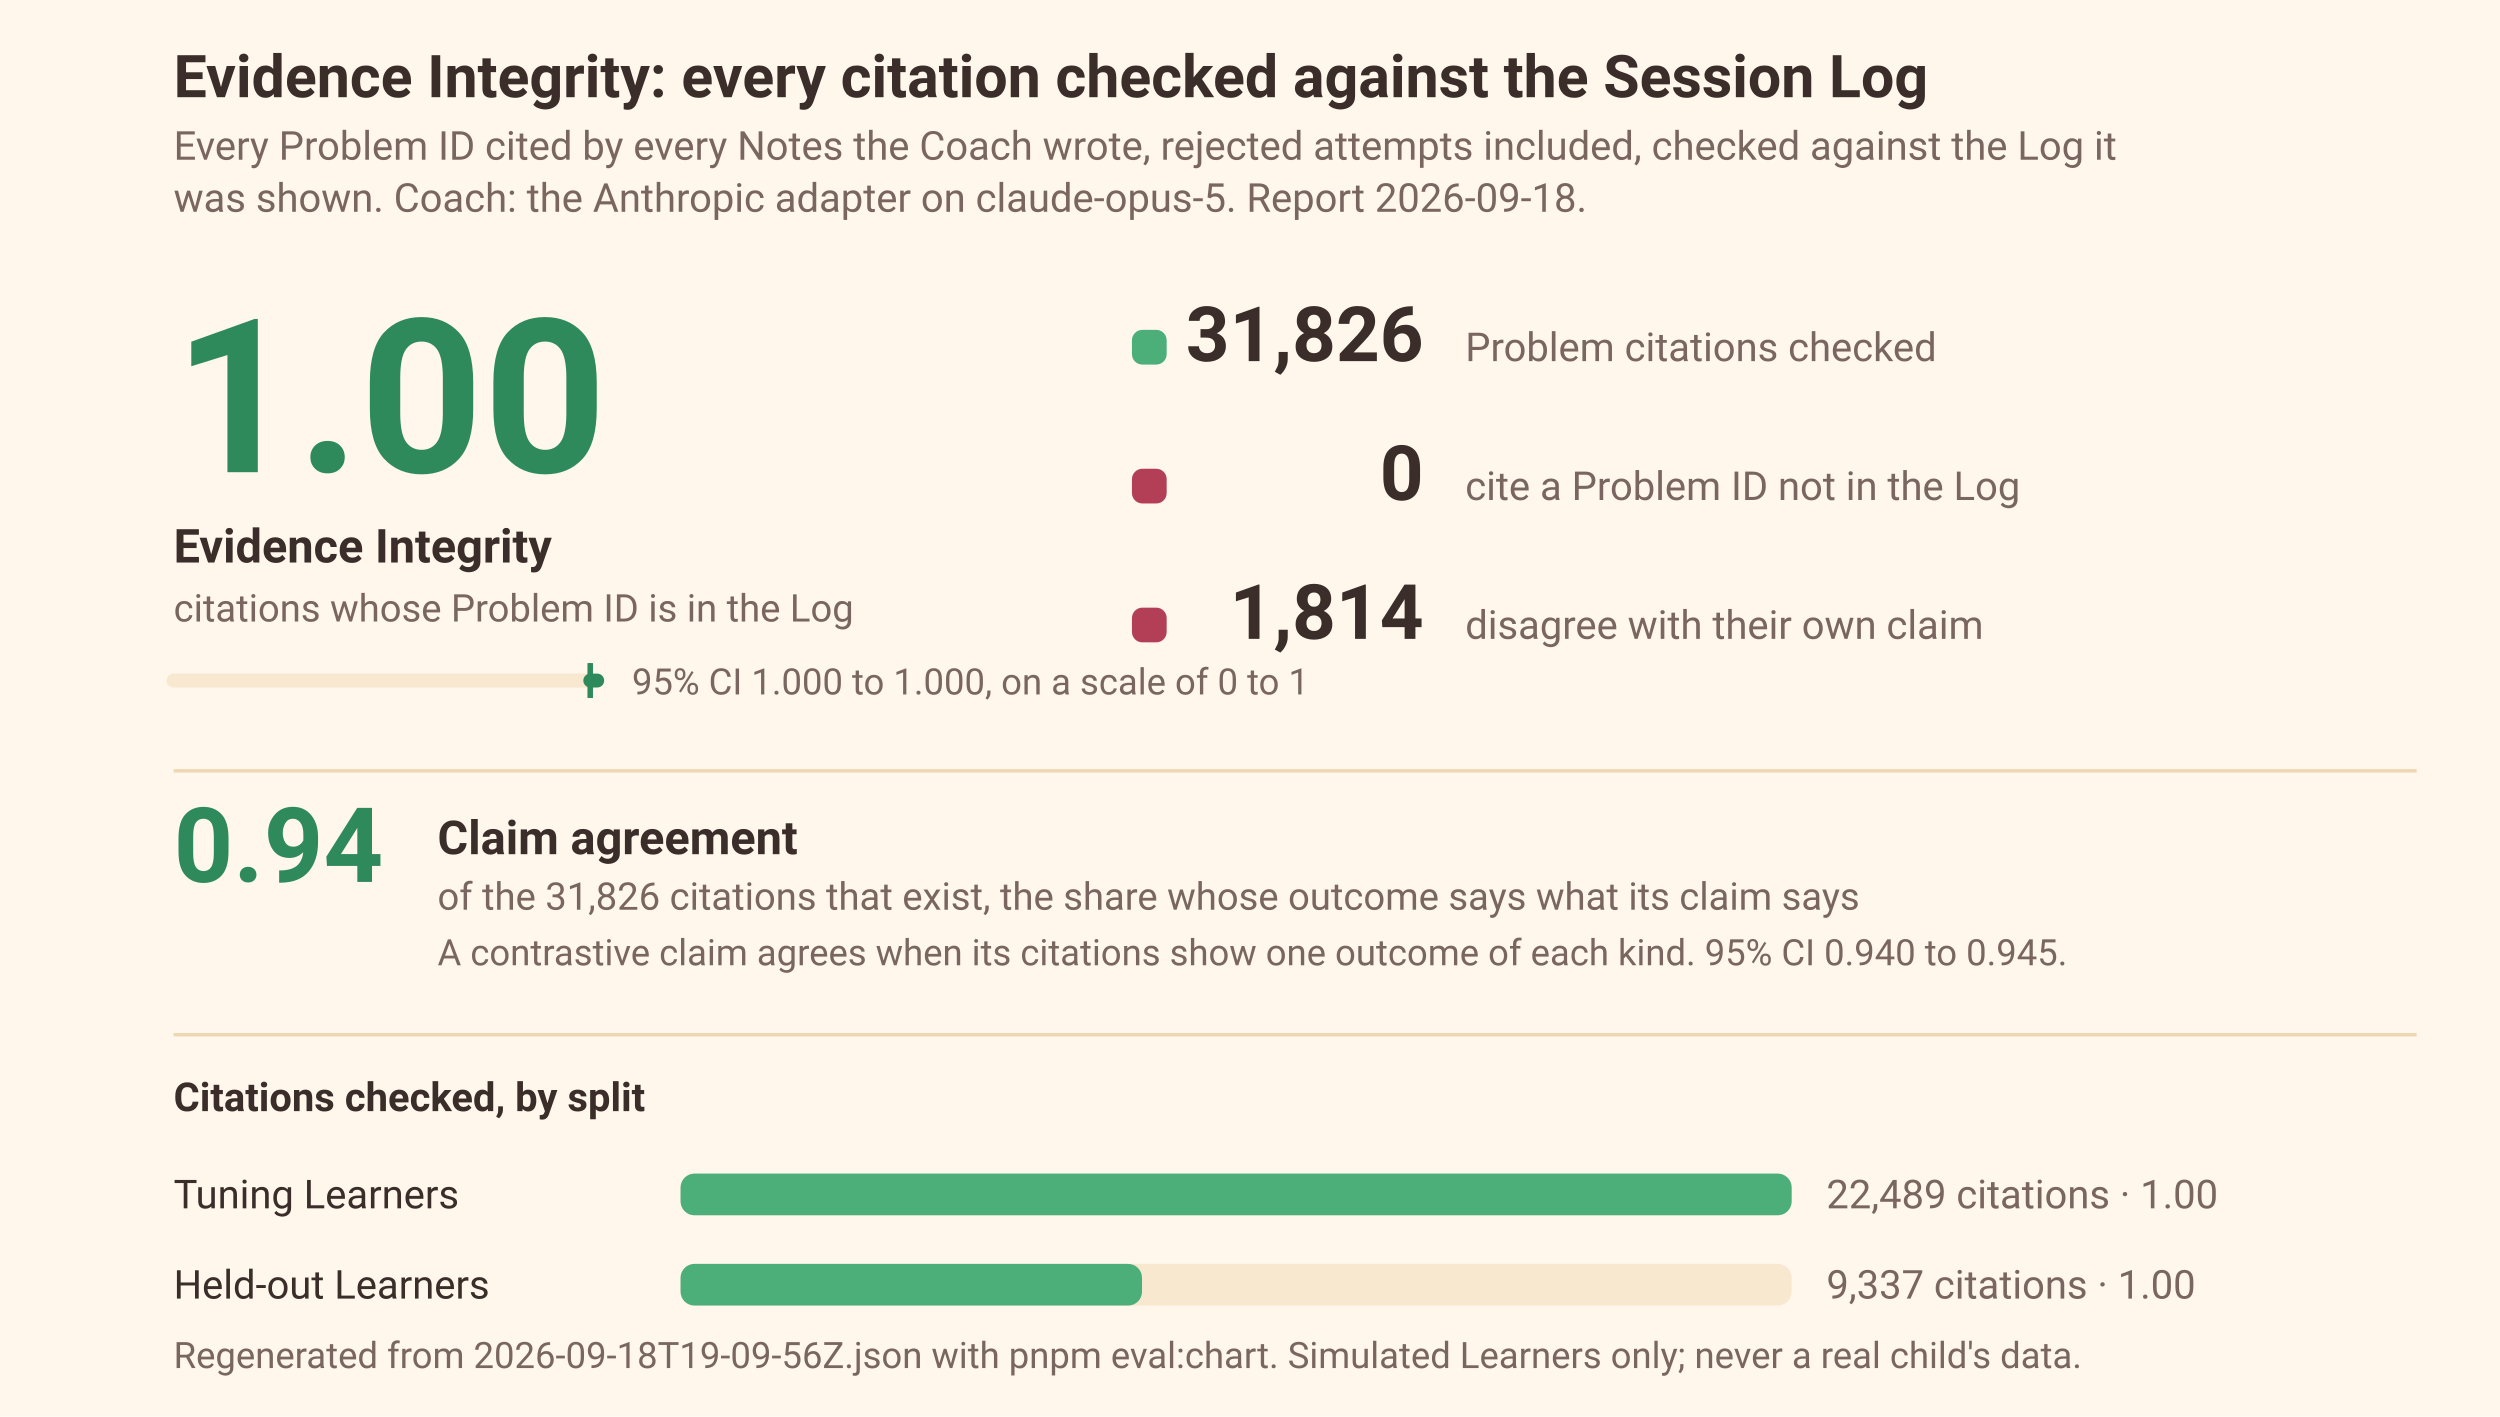
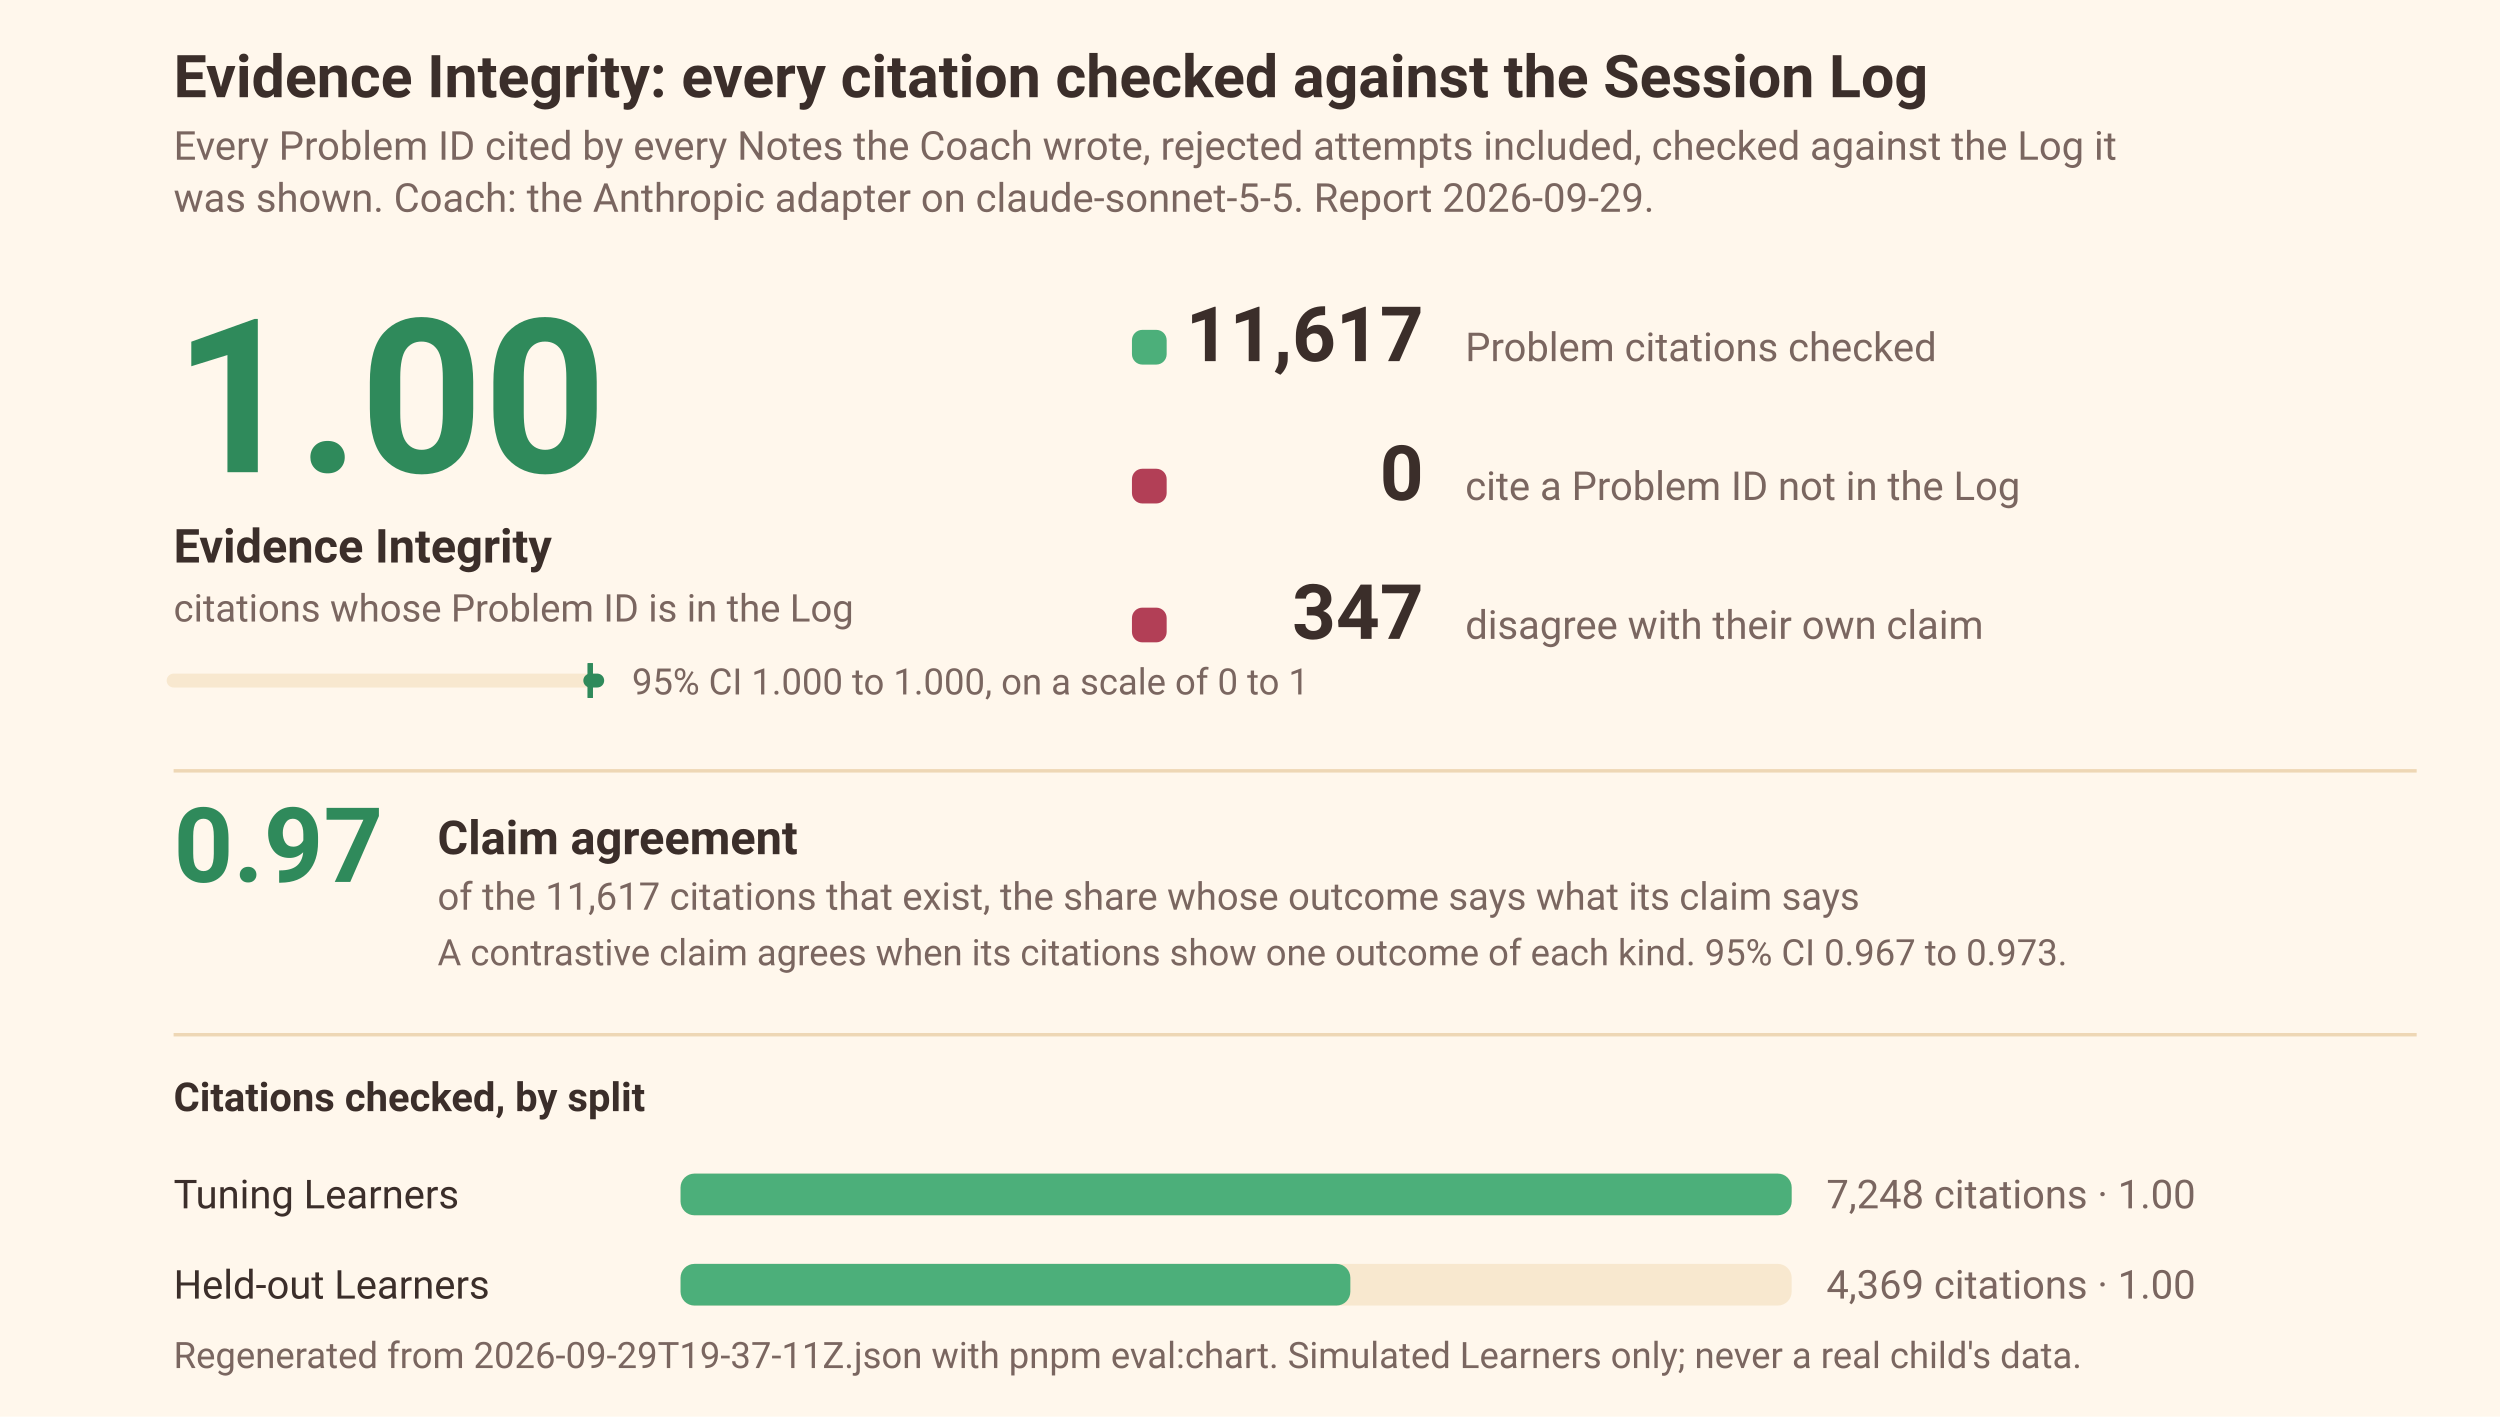
- <svg xmlns="http://www.w3.org/2000/svg" width="720" height="408" viewBox="0 0 720 408" font-family="ui-sans-serif, system-ui, -apple-system, 'Segoe UI', Roboto, sans-serif" role="img" aria-label="Evidence Integrity 1.00 over 31826 Problem citations, with 0 unknown Problem IDs; claim agreement 0.94 over the 31826 citations that exist, with 1814 disagreeing with their claim">
+ <svg xmlns="http://www.w3.org/2000/svg" width="720" height="408" viewBox="0 0 720 408" font-family="ui-sans-serif, system-ui, -apple-system, 'Segoe UI', Roboto, sans-serif" role="img" aria-label="Evidence Integrity 1.00 over 11617 Problem citations, with 0 unknown Problem IDs; claim agreement 0.97 over the 11617 citations that exist, with 347 disagreeing with their claim">
  <rect width="720" height="408" fill="#FFF7EC" />
  <text x="50" y="28" font-size="17" font-weight="600" fill="#3B2E2A">Evidence Integrity: every citation checked against the Session Log</text>
  <text x="50" y="46" font-size="11.5" fill="#7A6660">Every Problem ID cited by every Notes the Coach wrote, rejected attempts included, checked against the Log it</text>
-   <text x="50" y="61" font-size="11.5" fill="#7A6660">was shown. Coach: the Anthropic adapter on claude-opus-5. Report 2026-09-18.</text>
+   <text x="50" y="61" font-size="11.5" fill="#7A6660">was shown. Coach: the Anthropic adapter on claude-sonnet-5-5. Report 2026-09-29.</text>
  <text x="50.0" y="136.0" font-size="62" font-weight="600" fill="#2F8A5B">1.00</text>
  <text x="50.0" y="162.0" font-size="13.5" font-weight="600" fill="#3B2E2A">Evidence Integrity</text>
  <text x="50.0" y="179.0" font-size="11" fill="#7A6660">citations whose Problem ID is in the Log</text>
  <line x1="50.0" x2="170.0" y1="196.0" y2="196.0" stroke="#F8E8CF" stroke-width="4" stroke-linecap="round" />
  <line x1="170.0" x2="172.0" y1="196.0" y2="196.0" stroke="#2F8A5B" stroke-width="4" stroke-linecap="round" />
  <g data-mark="interval">
    <line x1="170.0" x2="170.0" y1="196.0" y2="196.0" stroke="#2F8A5B" stroke-width="1.5" />
    <line x1="170.0" x2="170.0" y1="191.0" y2="201.0" stroke="#2F8A5B" stroke-width="1.5" />
    <line x1="170.0" x2="170.0" y1="191.0" y2="201.0" stroke="#2F8A5B" stroke-width="1.5" />
  </g>
  <text x="182.0" y="200.0" font-size="10.5" fill="#7A6660">95% CI 1.000 to 1.000, on a scale of 0 to 1</text>
  <rect x="326.0" y="95.0" width="10" height="10" rx="3" fill="#4CAF7A" />
-   <text x="410.0" y="104.0" font-size="22" font-weight="600" text-anchor="end" fill="#3B2E2A">31,826</text>
+   <text x="410.0" y="104.0" font-size="22" font-weight="600" text-anchor="end" fill="#3B2E2A">11,617</text>
  <text x="422.0" y="104.0" font-size="11.5" fill="#7A6660">Problem citations checked</text>
  <rect x="326.0" y="135.0" width="10" height="10" rx="3" fill="#B23F56" />
  <text x="410.0" y="144.0" font-size="22" font-weight="600" text-anchor="end" fill="#3B2E2A">0</text>
  <text x="422.0" y="144.0" font-size="11.5" fill="#7A6660">cite a Problem ID not in the Log</text>
  <rect x="326.0" y="175.0" width="10" height="10" rx="3" fill="#B23F56" />
-   <text x="410.0" y="184.0" font-size="22" font-weight="600" text-anchor="end" fill="#3B2E2A">1,814</text>
+   <text x="410.0" y="184.0" font-size="22" font-weight="600" text-anchor="end" fill="#3B2E2A">347</text>
  <text x="422.0" y="184.0" font-size="11.5" fill="#7A6660">disagree with their own claim</text>
  <line x1="50" x2="696" y1="222" y2="222" stroke="#EED7B5" stroke-width="1" />
-   <text x="50.0" y="254.0" font-size="30" font-weight="600" fill="#2F8A5B">0.94</text>
+   <text x="50.0" y="254.0" font-size="30" font-weight="600" fill="#2F8A5B">0.97</text>
  <text x="126.0" y="246.0" font-size="13.5" font-weight="600" fill="#3B2E2A">Claim agreement</text>
-   <text x="126.0" y="262.0" font-size="11" fill="#7A6660">of the 31,826 citations that exist, the share whose outcome says what its claim says</text>
-   <text x="126.0" y="278.0" font-size="10.5" fill="#7A6660">A contrastive claim agrees when its citations show one outcome of each kind. 95% CI 0.940 to 0.945.</text>
+   <text x="126.0" y="262.0" font-size="11" fill="#7A6660">of the 11,617 citations that exist, the share whose outcome says what its claim says</text>
+   <text x="126.0" y="278.0" font-size="10.5" fill="#7A6660">A contrastive claim agrees when its citations show one outcome of each kind. 95% CI 0.967 to 0.973.</text>
  <line x1="50" x2="696" y1="298" y2="298" stroke="#EED7B5" stroke-width="1" />
  <text x="50.0" y="320.0" font-size="11.5" font-weight="600" fill="#3B2E2A">Citations checked, by split</text>
  <text x="50.0" y="348.0" font-size="11.5" fill="#3B2E2A">Tuning Learners</text>
  <rect x="196.0" y="338.0" width="320.0" height="12" rx="4" fill="#F8E8CF" />
  <rect x="196.0" y="338.0" width="320.0" height="12" rx="4" fill="#4CAF7A" />
-   <text x="526.0" y="348.0" font-size="11.5" fill="#7A6660">22,489 citations · 1.00</text>
+   <text x="526.0" y="348.0" font-size="11.5" fill="#7A6660">7,248 citations · 1.00</text>
  <text x="50.0" y="374.0" font-size="11.5" fill="#3B2E2A">Held-out Learners</text>
  <rect x="196.0" y="364.0" width="320.0" height="12" rx="4" fill="#F8E8CF" />
-   <rect x="196.0" y="364.0" width="132.9" height="12" rx="4" fill="#4CAF7A" />
-   <text x="526.0" y="374.0" font-size="11.5" fill="#7A6660">9,337 citations · 1.00</text>
-   <text x="50" y="394" font-size="10.5" fill="#7A6660">Regenerated from 2026-09-18T19-09-56Z.json with pnpm eval:chart. Simulated Learners only; never a real child's data.</text>
+   <rect x="196.0" y="364.0" width="192.9" height="12" rx="4" fill="#4CAF7A" />
+   <text x="526.0" y="374.0" font-size="11.5" fill="#7A6660">4,369 citations · 1.00</text>
+   <text x="50" y="394" font-size="10.5" fill="#7A6660">Regenerated from 2026-09-29T19-37-11Z.json with pnpm eval:chart. Simulated Learners only; never a real child's data.</text>
</svg>
